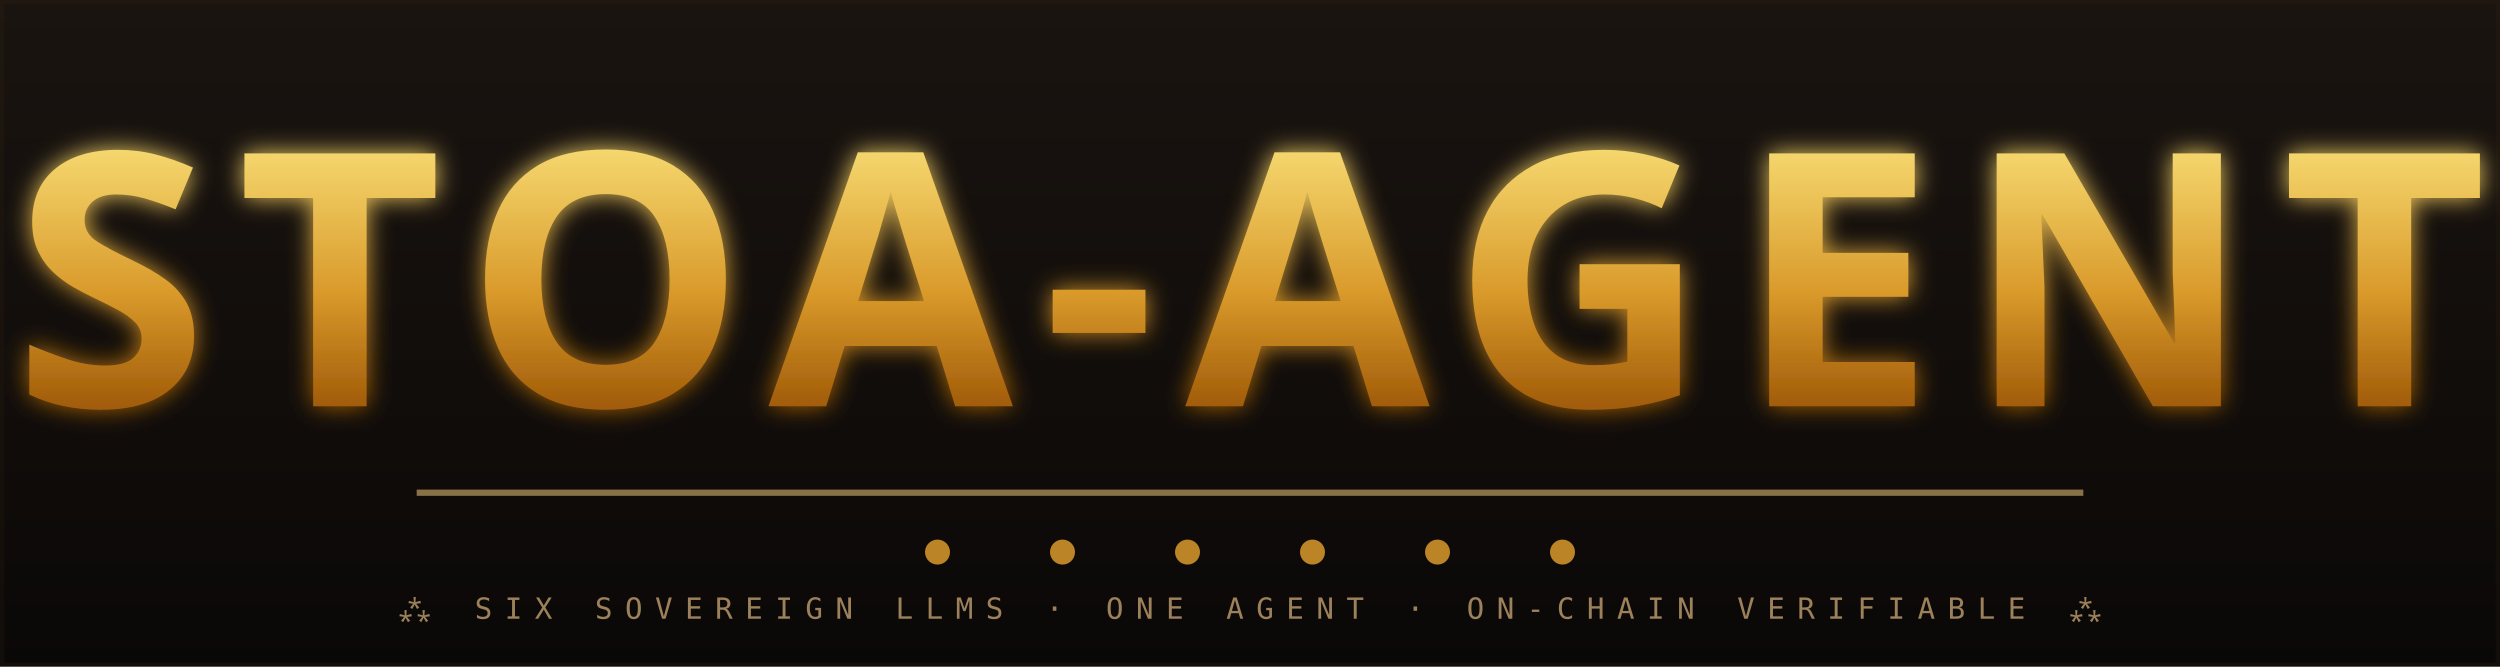
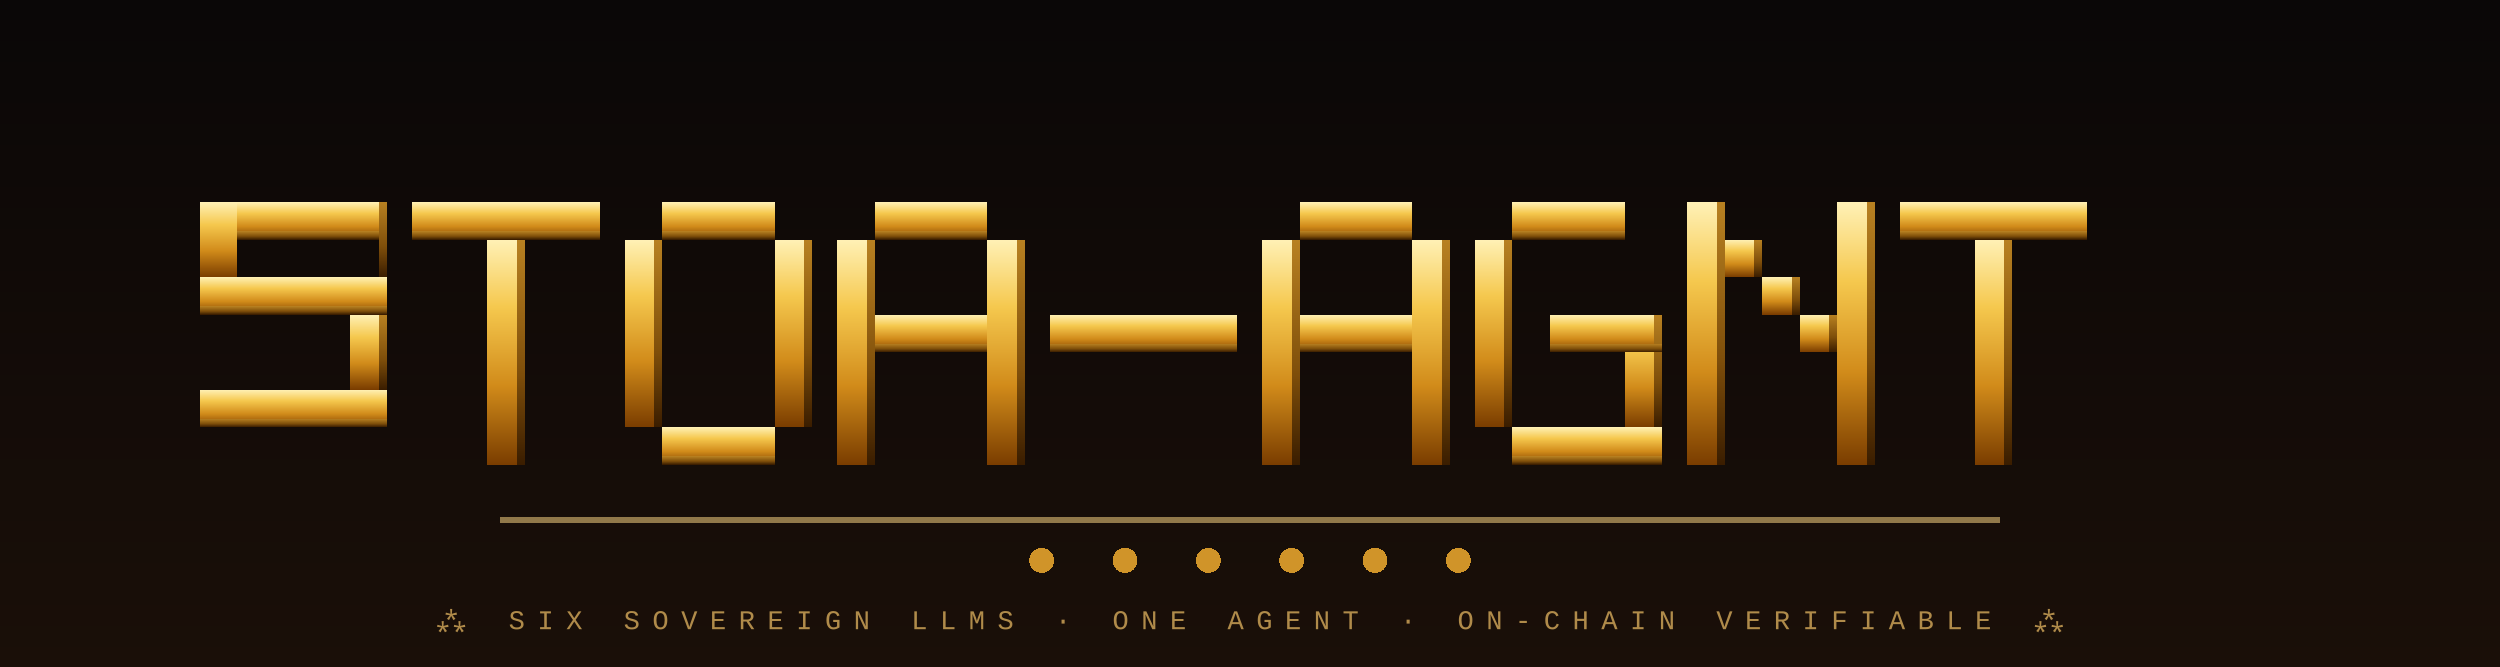
- <svg xmlns="http://www.w3.org/2000/svg" viewBox="0 0 1200 320" width="1200" height="320">
+ <svg xmlns="http://www.w3.org/2000/svg" viewBox="0 0 1200 320" width="1200" height="320" shape-rendering="crispEdges">
  <defs>
    <linearGradient id="gold" x1="0" y1="0" x2="0" y2="1">
-       <stop offset="0%" stop-color="#f5d76e" />
-       <stop offset="55%" stop-color="#d99a2b" />
-       <stop offset="100%" stop-color="#a05a08" />
+       <stop offset="0%" stop-color="#fff1b6" />
+       <stop offset="30%" stop-color="#f5c84e" />
+       <stop offset="65%" stop-color="#d18b1a" />
+       <stop offset="100%" stop-color="#7a3d00" />
    </linearGradient>
-     <linearGradient id="ink" x1="0" y1="0" x2="0" y2="1">
-       <stop offset="0%" stop-color="#1a1410" />
-       <stop offset="100%" stop-color="#0a0807" />
+     <linearGradient id="goldDark" x1="0" y1="0" x2="0" y2="1">
+       <stop offset="0%" stop-color="#b88121" />
+       <stop offset="60%" stop-color="#7e4e0a" />
+       <stop offset="100%" stop-color="#3a1d00" />
    </linearGradient>
-     <filter id="glow" x="-20%" y="-20%" width="140%" height="140%">
-       <feGaussianBlur stdDeviation="6" result="blur" />
-       <feMerge>
-         <feMergeNode in="blur" />
-         <feMergeNode in="SourceGraphic" />
-       </feMerge>
-     </filter>
+     <linearGradient id="bg" x1="0" y1="0" x2="0" y2="1">
+       <stop offset="0%" stop-color="#0a0707" />
+       <stop offset="100%" stop-color="#1a0f08" />
+     </linearGradient>
  </defs>
-   <rect width="1200" height="320" fill="url(#ink)" />
-   <g fill="#3a2510" opacity="0.18">
-     <rect x="0" y="0" width="1200" height="2" />
-     <rect x="0" y="318" width="1200" height="2" />
-     <rect x="0" y="0" width="2" height="320" />
-     <rect x="1198" y="0" width="2" height="320" />
+   <rect width="1200" height="320" fill="url(#bg)" />
+   <g fill="url(#gold)">
+     <rect x="114" y="97" width="72" height="18" />
+     <rect x="96" y="97" width="18" height="36" />
+     <rect x="96" y="133" width="90" height="18" />
+     <rect x="168" y="151" width="18" height="36" />
+     <rect x="96" y="187" width="90" height="18" />
+     <rect x="198" y="97" width="90" height="18" />
+     <rect x="234" y="115" width="18" height="108" />
+     <rect x="318" y="97" width="54" height="18" />
+     <rect x="300" y="115" width="18" height="90" />
+     <rect x="372" y="115" width="18" height="90" />
+     <rect x="318" y="205" width="54" height="18" />
+     <rect x="420" y="97" width="54" height="18" />
+     <rect x="402" y="115" width="18" height="108" />
+     <rect x="474" y="115" width="18" height="108" />
+     <rect x="420" y="151" width="54" height="18" />
+     <rect x="504" y="151" width="90" height="18" />
+     <rect x="624" y="97" width="54" height="18" />
+     <rect x="606" y="115" width="18" height="108" />
+     <rect x="678" y="115" width="18" height="108" />
+     <rect x="624" y="151" width="54" height="18" />
+     <rect x="726" y="97" width="54" height="18" />
+     <rect x="708" y="115" width="18" height="90" />
+     <rect x="726" y="205" width="72" height="18" />
+     <rect x="780" y="151" width="18" height="54" />
+     <rect x="744" y="151" width="54" height="18" />
+     <rect x="810" y="97" width="18" height="126" />
+     <rect x="882" y="97" width="18" height="126" />
+     <rect x="828" y="115" width="18" height="18" />
+     <rect x="846" y="133" width="18" height="18" />
+     <rect x="864" y="151" width="18" height="18" />
+     <rect x="912" y="97" width="90" height="18" />
+     <rect x="948" y="115" width="18" height="108" />
  </g>
-   <g filter="url(#glow)" font-family="Impact, 'Arial Black', 'Helvetica Neue Black', sans-serif" font-weight="900" text-anchor="middle">
-     <text x="600" y="195" font-size="170" fill="url(#gold)" letter-spacing="14">STOA-AGENT</text>
+   <g fill="url(#goldDark)">
+     <rect x="114" y="111" width="72" height="4" />
+     <rect x="182" y="97" width="4" height="36" />
+     <rect x="96" y="147" width="90" height="4" />
+     <rect x="182" y="151" width="4" height="36" />
+     <rect x="96" y="201" width="90" height="4" />
+     <rect x="198" y="111" width="90" height="4" />
+     <rect x="248" y="115" width="4" height="108" />
+     <rect x="318" y="111" width="54" height="4" />
+     <rect x="314" y="115" width="4" height="90" />
+     <rect x="386" y="115" width="4" height="90" />
+     <rect x="318" y="219" width="54" height="4" />
+     <rect x="420" y="111" width="54" height="4" />
+     <rect x="416" y="115" width="4" height="108" />
+     <rect x="488" y="115" width="4" height="108" />
+     <rect x="420" y="165" width="54" height="4" />
+     <rect x="504" y="165" width="90" height="4" />
+     <rect x="624" y="111" width="54" height="4" />
+     <rect x="620" y="115" width="4" height="108" />
+     <rect x="692" y="115" width="4" height="108" />
+     <rect x="624" y="165" width="54" height="4" />
+     <rect x="726" y="111" width="54" height="4" />
+     <rect x="722" y="115" width="4" height="90" />
+     <rect x="726" y="219" width="72" height="4" />
+     <rect x="794" y="151" width="4" height="54" />
+     <rect x="744" y="165" width="54" height="4" />
+     <rect x="824" y="97" width="4" height="126" />
+     <rect x="896" y="97" width="4" height="126" />
+     <rect x="842" y="115" width="4" height="18" />
+     <rect x="860" y="133" width="4" height="18" />
+     <rect x="878" y="151" width="4" height="18" />
+     <rect x="912" y="111" width="90" height="4" />
+     <rect x="962" y="115" width="4" height="108" />
  </g>
-   <rect x="200" y="235" width="800" height="3" fill="#a78b56" opacity="0.8" />
-   <g fill="#d99a2b" opacity="0.85">
-     <circle cx="450" cy="265" r="6" />
-     <circle cx="510" cy="265" r="6" />
-     <circle cx="570" cy="265" r="6" />
-     <circle cx="630" cy="265" r="6" />
-     <circle cx="690" cy="265" r="6" />
-     <circle cx="750" cy="265" r="6" />
+   <rect x="240" y="248" width="720" height="3" fill="#a78b56" opacity="0.85" />
+   <g fill="#d99a2b" opacity="0.95">
+     <circle cx="500" cy="269" r="6" />
+     <circle cx="540" cy="269" r="6" />
+     <circle cx="580" cy="269" r="6" />
+     <circle cx="620" cy="269" r="6" />
+     <circle cx="660" cy="269" r="6" />
+     <circle cx="700" cy="269" r="6" />
  </g>
-   <text x="600" y="297" font-family="ui-monospace, 'JetBrains Mono', Menlo, monospace" font-size="14" fill="#9c815a" letter-spacing="6" text-anchor="middle">⁂  SIX  SOVEREIGN  LLMS  ·  ONE  AGENT  ·  ON-CHAIN  VERIFIABLE  ⁂</text>
+   <text x="600" y="302" font-family="ui-monospace, 'JetBrains Mono', Menlo, 'Courier New', monospace" font-size="13" fill="#b08b4a" letter-spacing="6" text-anchor="middle">⁂  SIX  SOVEREIGN  LLMS  ·  ONE  AGENT  ·  ON-CHAIN  VERIFIABLE  ⁂</text>
</svg>
